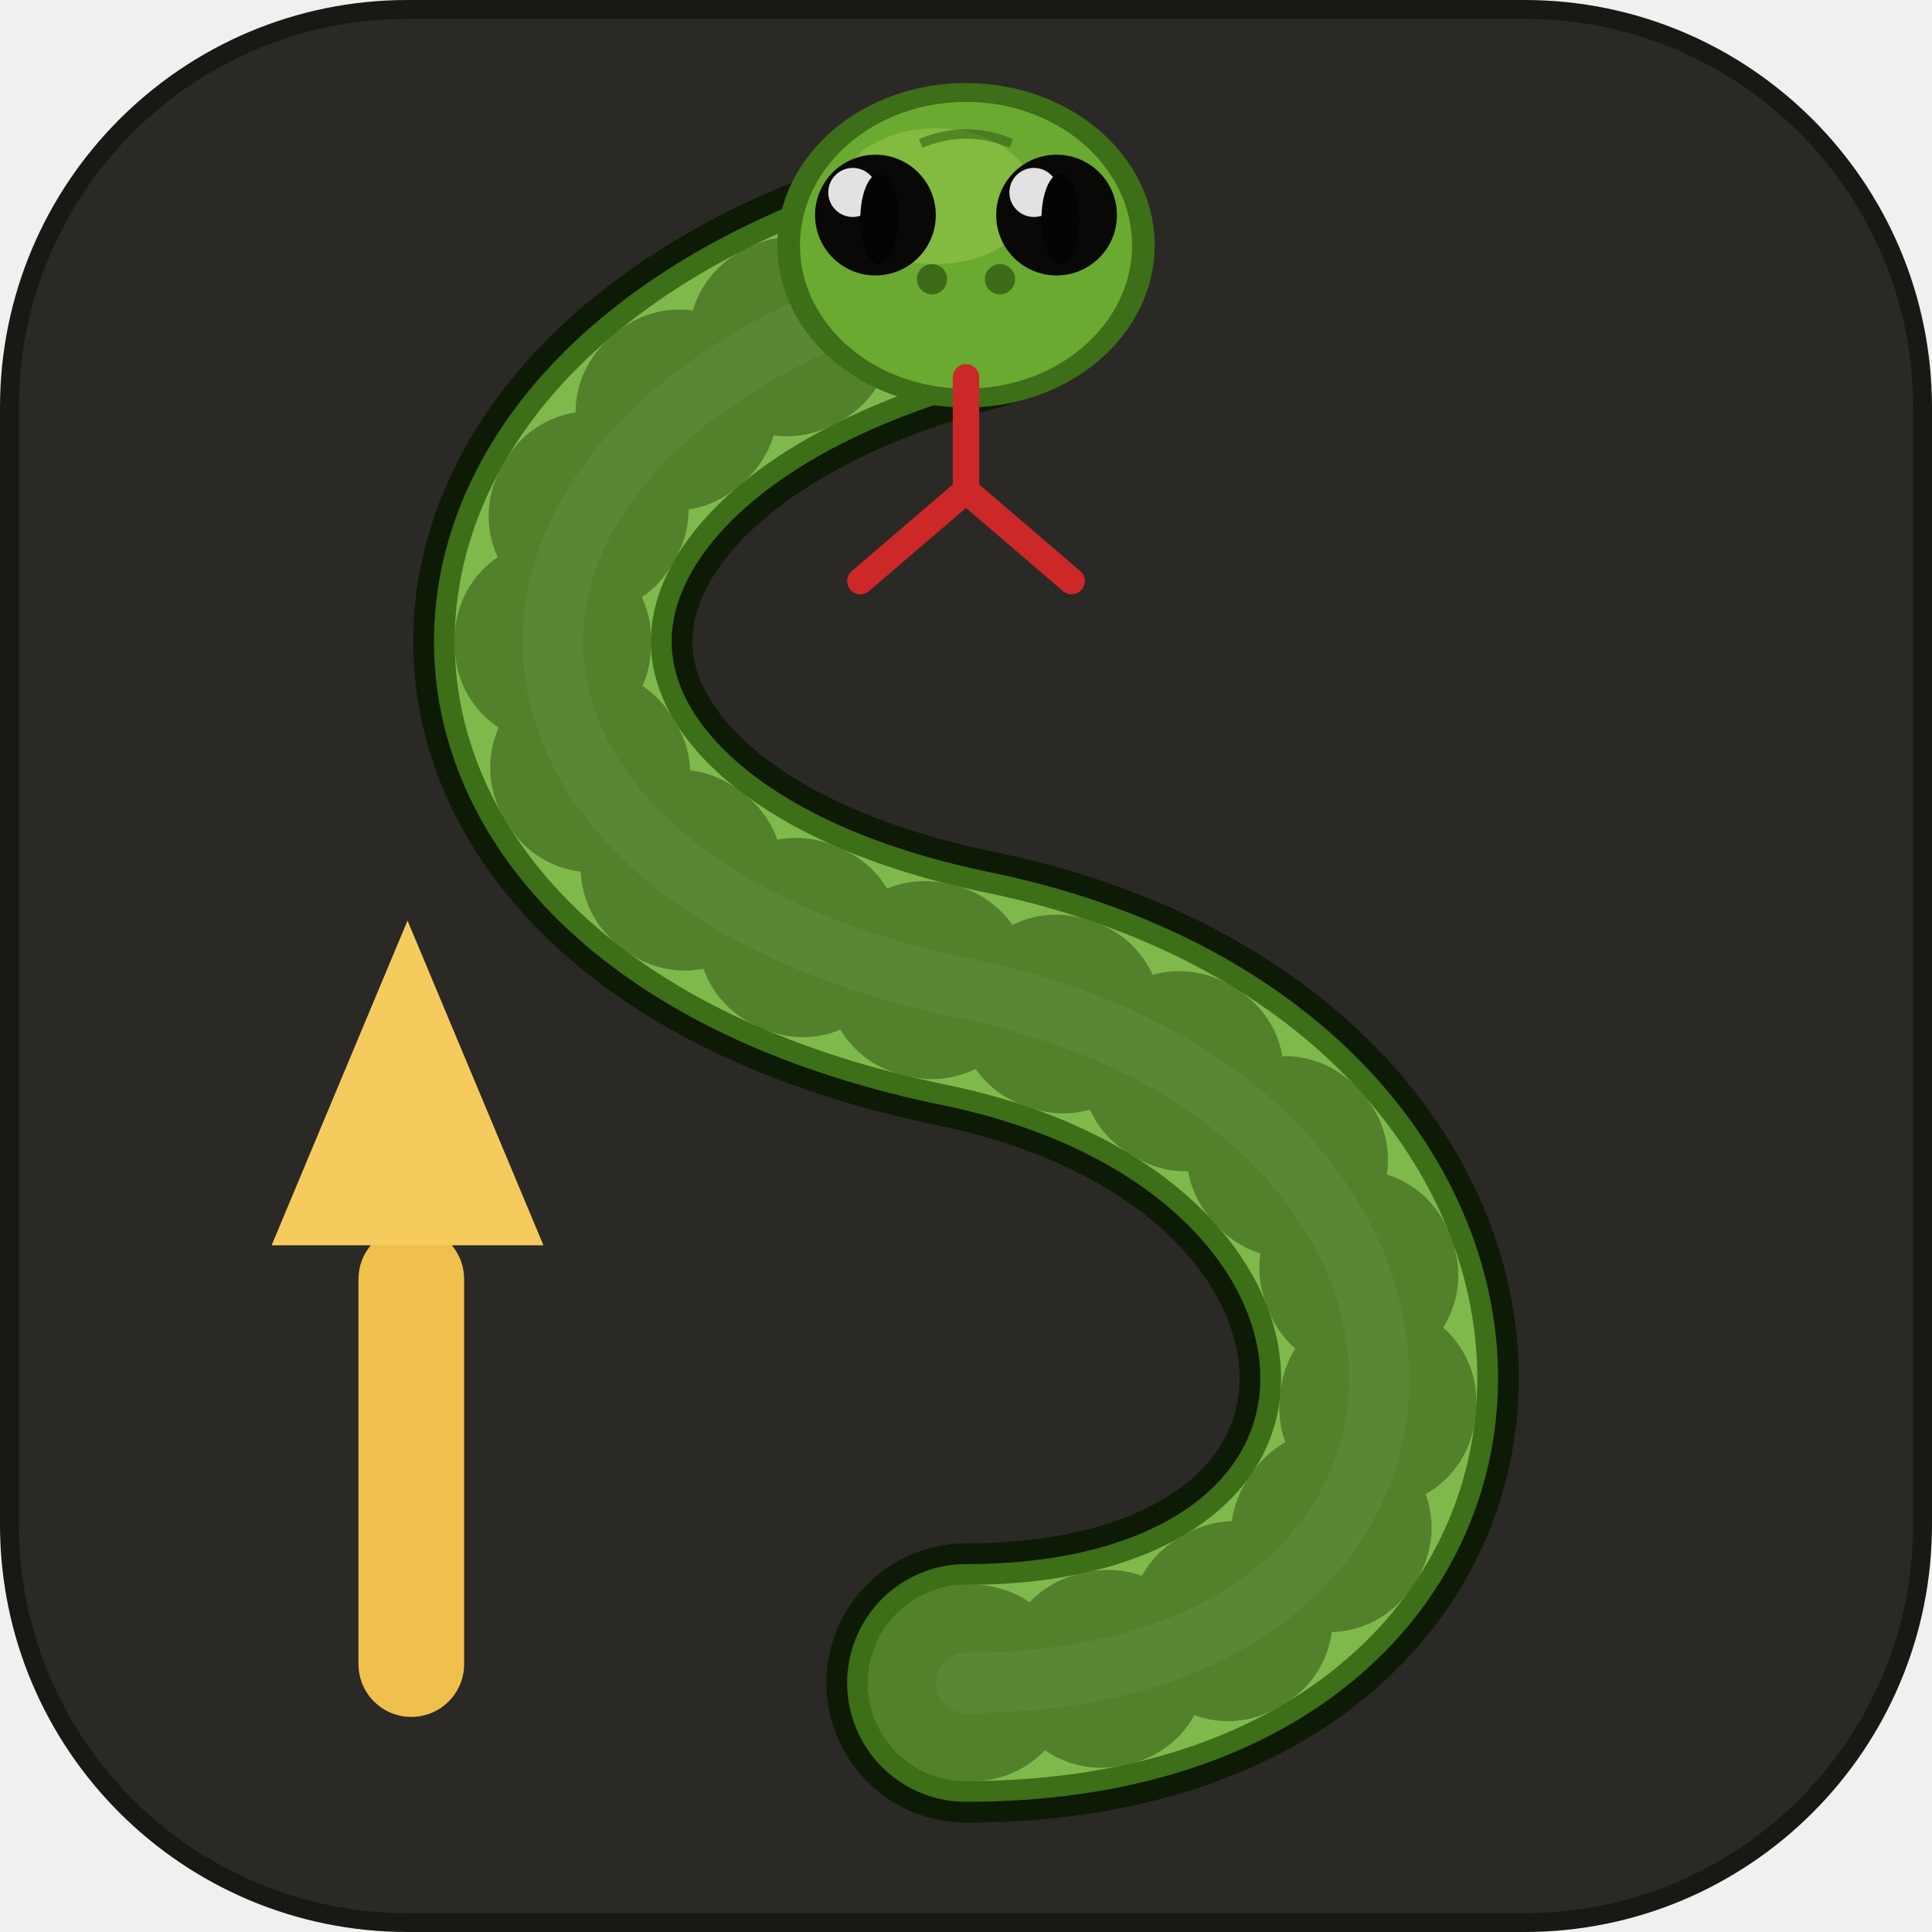
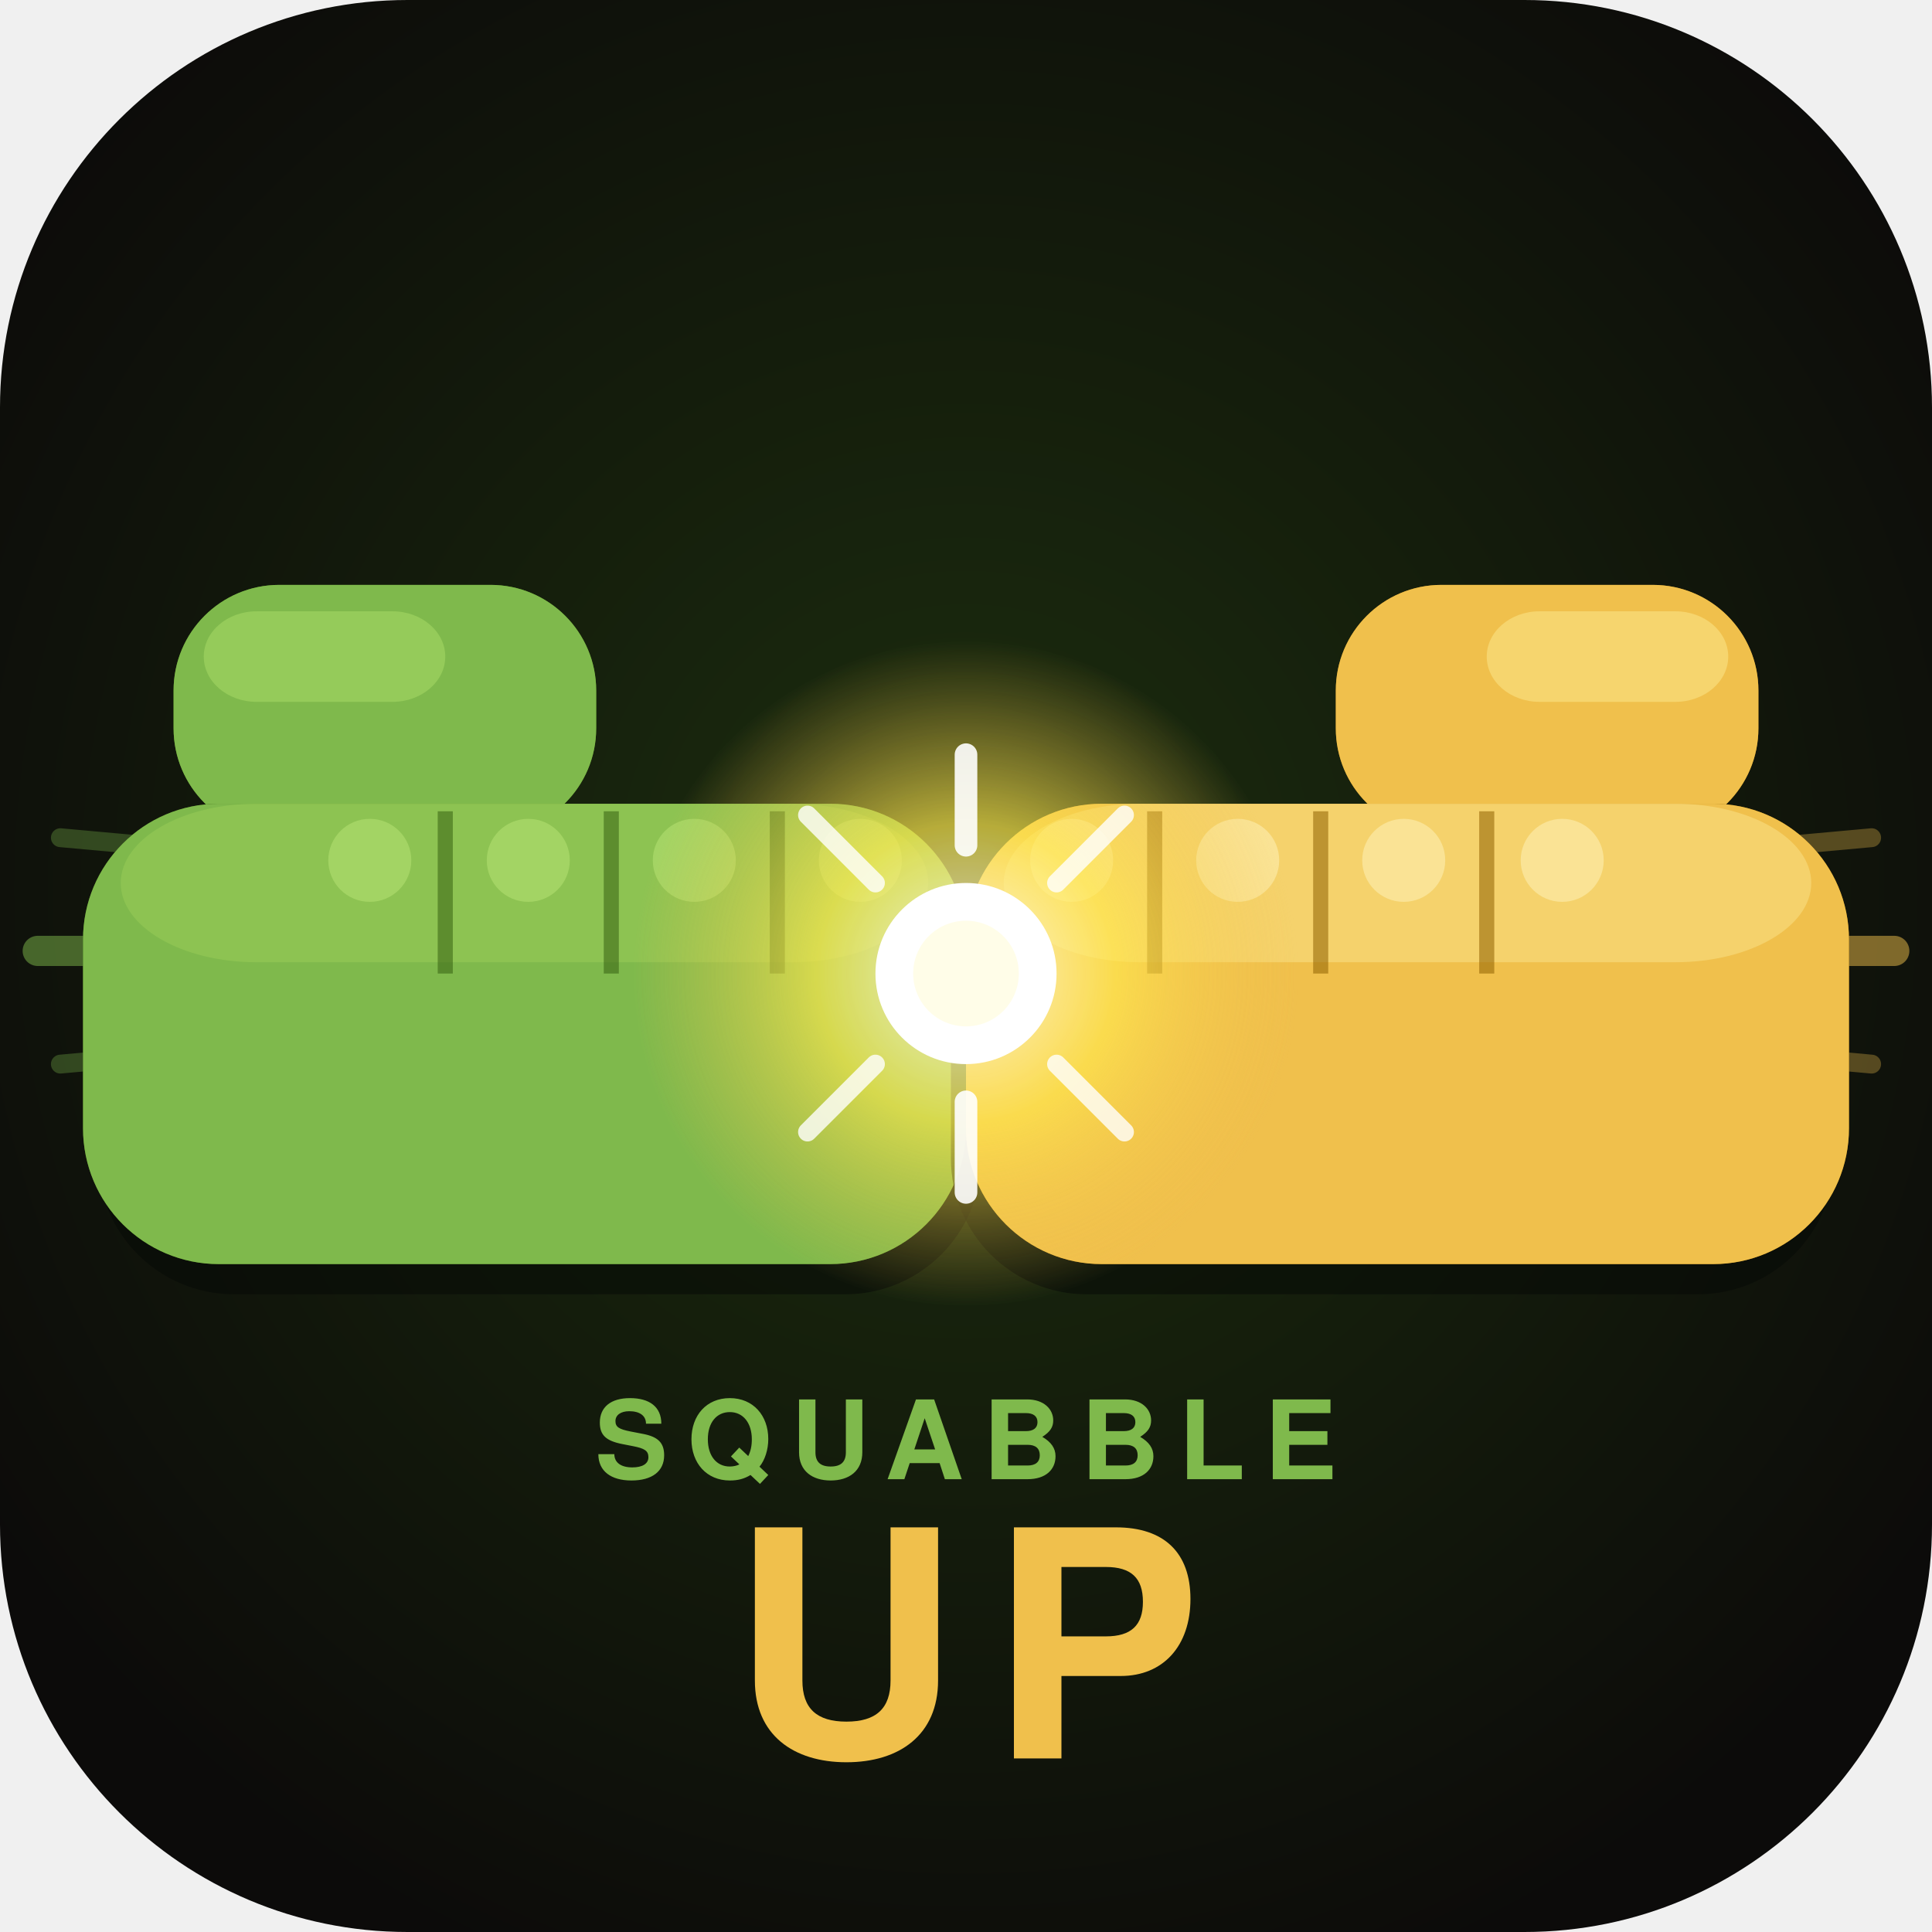
<svg xmlns="http://www.w3.org/2000/svg" viewBox="0 0 512 512">
-   <rect width="512" height="512" rx="108" fill="#1A1815" />
-   <rect x="5" y="5" width="502" height="502" rx="103" fill="#2B2926" />
-   <polygon points="72,330 108,244 144,330" fill="#F0C04C" />
-   <rect x="95" y="325" width="28" height="130" rx="14" fill="#F0C04C" />
-   <polygon points="72,330 108,244 144,330" fill="#ffe080" opacity="0.35" />
-   <path d="M256,446 C402,446 402,292 256,262 C110,232 110,110 256,72" stroke="#0d1a06" stroke-width="74" fill="none" stroke-linecap="round" />
-   <path d="M256,446 C402,446 402,292 256,262 C110,232 110,110 256,72" stroke="#3d6e18" stroke-width="63" fill="none" stroke-linecap="round" />
-   <path d="M256,446 C402,446 402,292 256,262 C110,232 110,110 256,72" stroke="#7FB94C" stroke-width="52" fill="none" stroke-linecap="round" />
-   <path d="M256,446 C402,446 402,292 256,262 C110,232 110,110 256,72" stroke="#c4e88a" stroke-width="16" fill="none" stroke-linecap="round" opacity="0.28" />
-   <path d="M256,446 C402,446 402,292 256,262 C110,232 110,110 256,72" stroke="#2d5210" stroke-width="52" fill="none" stroke-linecap="round" stroke-dasharray="2 34" opacity="0.55" />
-   <ellipse cx="256" cy="65" rx="50" ry="43" fill="#3d6e18" />
-   <ellipse cx="256" cy="65" rx="44" ry="38" fill="#6aaa30" />
-   <ellipse cx="248" cy="52" rx="26" ry="18" fill="#a8d858" opacity="0.38" />
-   <circle cx="232" cy="57" r="16" fill="#0a0806" />
-   <circle cx="226" cy="51" r="6.5" fill="#ffffff" opacity="0.88" />
-   <ellipse cx="233" cy="58" rx="5" ry="12" fill="#040302" />
-   <circle cx="280" cy="57" r="16" fill="#0a0806" />
-   <circle cx="274" cy="51" r="6.5" fill="#ffffff" opacity="0.88" />
-   <ellipse cx="281" cy="58" rx="5" ry="12" fill="#040302" />
-   <circle cx="247" cy="74" r="4" fill="#2a5010" opacity="0.7" />
-   <circle cx="265" cy="74" r="4" fill="#2a5010" opacity="0.7" />
-   <path d="M244,38 Q256,33 268,38" stroke="#2a5010" stroke-width="2.5" fill="none" opacity="0.5" />
-   <path d="M256,100 L256,130 M256,130 L228,154 M256,130 L284,154" stroke="#CC2828" stroke-width="7" fill="none" stroke-linecap="round" />
+   <defs>
+     <radialGradient id="bg" cx="50%" cy="46%" r="60%">
+       <stop offset="0%" stop-color="#1c2e0e" />
+       <stop offset="100%" stop-color="#0c0b0a" />
+     </radialGradient>
+     <radialGradient id="flash" cx="50%" cy="50%" r="50%">
+       <stop offset="0%" stop-color="#ffffff" stop-opacity="1" />
+       <stop offset="45%" stop-color="#ffe84e" stop-opacity="0.85" />
+       <stop offset="100%" stop-color="#F0C04C" stop-opacity="0" />
+     </radialGradient>
+   </defs>
+   <rect width="512" height="512" rx="108" fill="url(#bg)" />
+   <line x1="10" y1="252" x2="162" y2="252" stroke="#7FB94C" stroke-width="8" stroke-linecap="round" opacity="0.5" />
+   <line x1="16" y1="222" x2="148" y2="234" stroke="#7FB94C" stroke-width="5" stroke-linecap="round" opacity="0.32" />
+   <line x1="16" y1="282" x2="148" y2="270" stroke="#7FB94C" stroke-width="5" stroke-linecap="round" opacity="0.32" />
+   <rect x="46" y="155" width="112" height="66" rx="28" fill="#4a8018" />
+   <rect x="46" y="155" width="112" height="66" rx="28" fill="#7FB94C" />
+   <rect x="54" y="162" width="64" height="24" rx="14" fill="#b8e870" opacity="0.38" />
+   <rect x="22" y="213" width="234" height="122" rx="36" fill="#060906" opacity="0.55" transform="translate(4,8)" />
+   <rect x="22" y="213" width="234" height="122" rx="36" fill="#386012" />
+   <rect x="22" y="213" width="234" height="122" rx="36" fill="#7FB94C" />
+   <rect x="32" y="213" width="214" height="42" rx="36" fill="#b0e060" opacity="0.28" />
+   <line x1="118" y1="215" x2="118" y2="258" stroke="#346010" stroke-width="4" opacity="0.55" />
+   <line x1="162" y1="215" x2="162" y2="258" stroke="#346010" stroke-width="4" opacity="0.55" />
+   <line x1="206" y1="215" x2="206" y2="258" stroke="#346010" stroke-width="4" opacity="0.55" />
+   <circle cx="98" cy="228" r="11" fill="#c8f080" opacity="0.38" />
+   <circle cx="140" cy="228" r="11" fill="#c8f080" opacity="0.38" />
+   <circle cx="184" cy="228" r="11" fill="#c8f080" opacity="0.38" />
+   <circle cx="228" cy="228" r="11" fill="#c8f080" opacity="0.38" />
+   <line x1="502" y1="252" x2="350" y2="252" stroke="#F0C04C" stroke-width="8" stroke-linecap="round" opacity="0.5" />
+   <line x1="496" y1="222" x2="364" y2="234" stroke="#F0C04C" stroke-width="5" stroke-linecap="round" opacity="0.32" />
+   <line x1="496" y1="282" x2="364" y2="270" stroke="#F0C04C" stroke-width="5" stroke-linecap="round" opacity="0.32" />
+   <rect x="354" y="155" width="112" height="66" rx="28" fill="#a07010" />
+   <rect x="354" y="155" width="112" height="66" rx="28" fill="#F0C04C" />
+   <rect x="394" y="162" width="64" height="24" rx="14" fill="#fff4a0" opacity="0.4" />
+   <rect x="256" y="213" width="234" height="122" rx="36" fill="#060906" opacity="0.55" transform="translate(-4,8)" />
+   <rect x="256" y="213" width="234" height="122" rx="36" fill="#906000" />
+   <rect x="256" y="213" width="234" height="122" rx="36" fill="#F0C04C" />
+   <rect x="266" y="213" width="214" height="42" rx="36" fill="#fff8b0" opacity="0.32" />
+   <line x1="394" y1="215" x2="394" y2="258" stroke="#906000" stroke-width="4" opacity="0.55" />
+   <line x1="350" y1="215" x2="350" y2="258" stroke="#906000" stroke-width="4" opacity="0.55" />
+   <line x1="306" y1="215" x2="306" y2="258" stroke="#906000" stroke-width="4" opacity="0.55" />
+   <circle cx="414" cy="228" r="11" fill="#fff8c8" opacity="0.45" />
+   <circle cx="372" cy="228" r="11" fill="#fff8c8" opacity="0.45" />
+   <circle cx="328" cy="228" r="11" fill="#fff8c8" opacity="0.45" />
+   <circle cx="284" cy="228" r="11" fill="#fff8c8" opacity="0.45" />
+   <circle cx="256" cy="258" r="88" fill="url(#flash)" opacity="0.8" />
+   <circle cx="256" cy="258" r="24" fill="white" />
+   <circle cx="256" cy="258" r="14" fill="#fffde8" />
+   <line x1="256" y1="224" x2="256" y2="200" stroke="white" stroke-width="6" stroke-linecap="round" opacity="0.9" />
+   <line x1="256" y1="292" x2="256" y2="316" stroke="white" stroke-width="6" stroke-linecap="round" opacity="0.9" />
+   <line x1="232" y1="234" x2="214" y2="216" stroke="white" stroke-width="5" stroke-linecap="round" opacity="0.8" />
+   <line x1="280" y1="234" x2="298" y2="216" stroke="white" stroke-width="5" stroke-linecap="round" opacity="0.8" />
+   <line x1="232" y1="282" x2="214" y2="300" stroke="white" stroke-width="5" stroke-linecap="round" opacity="0.8" />
+   <line x1="280" y1="282" x2="298" y2="300" stroke="white" stroke-width="5" stroke-linecap="round" opacity="0.8" />
+   <text x="256" y="392" text-anchor="middle" font-family="'Arial Black','Helvetica Neue',sans-serif" font-size="29" font-weight="900" letter-spacing="5" fill="#7FB94C">SQUABBLE</text>
+   <text x="256" y="466" text-anchor="middle" font-family="'Arial Black','Helvetica Neue',sans-serif" font-size="84" font-weight="900" letter-spacing="8" fill="#F0C04C">UP</text>
</svg>
